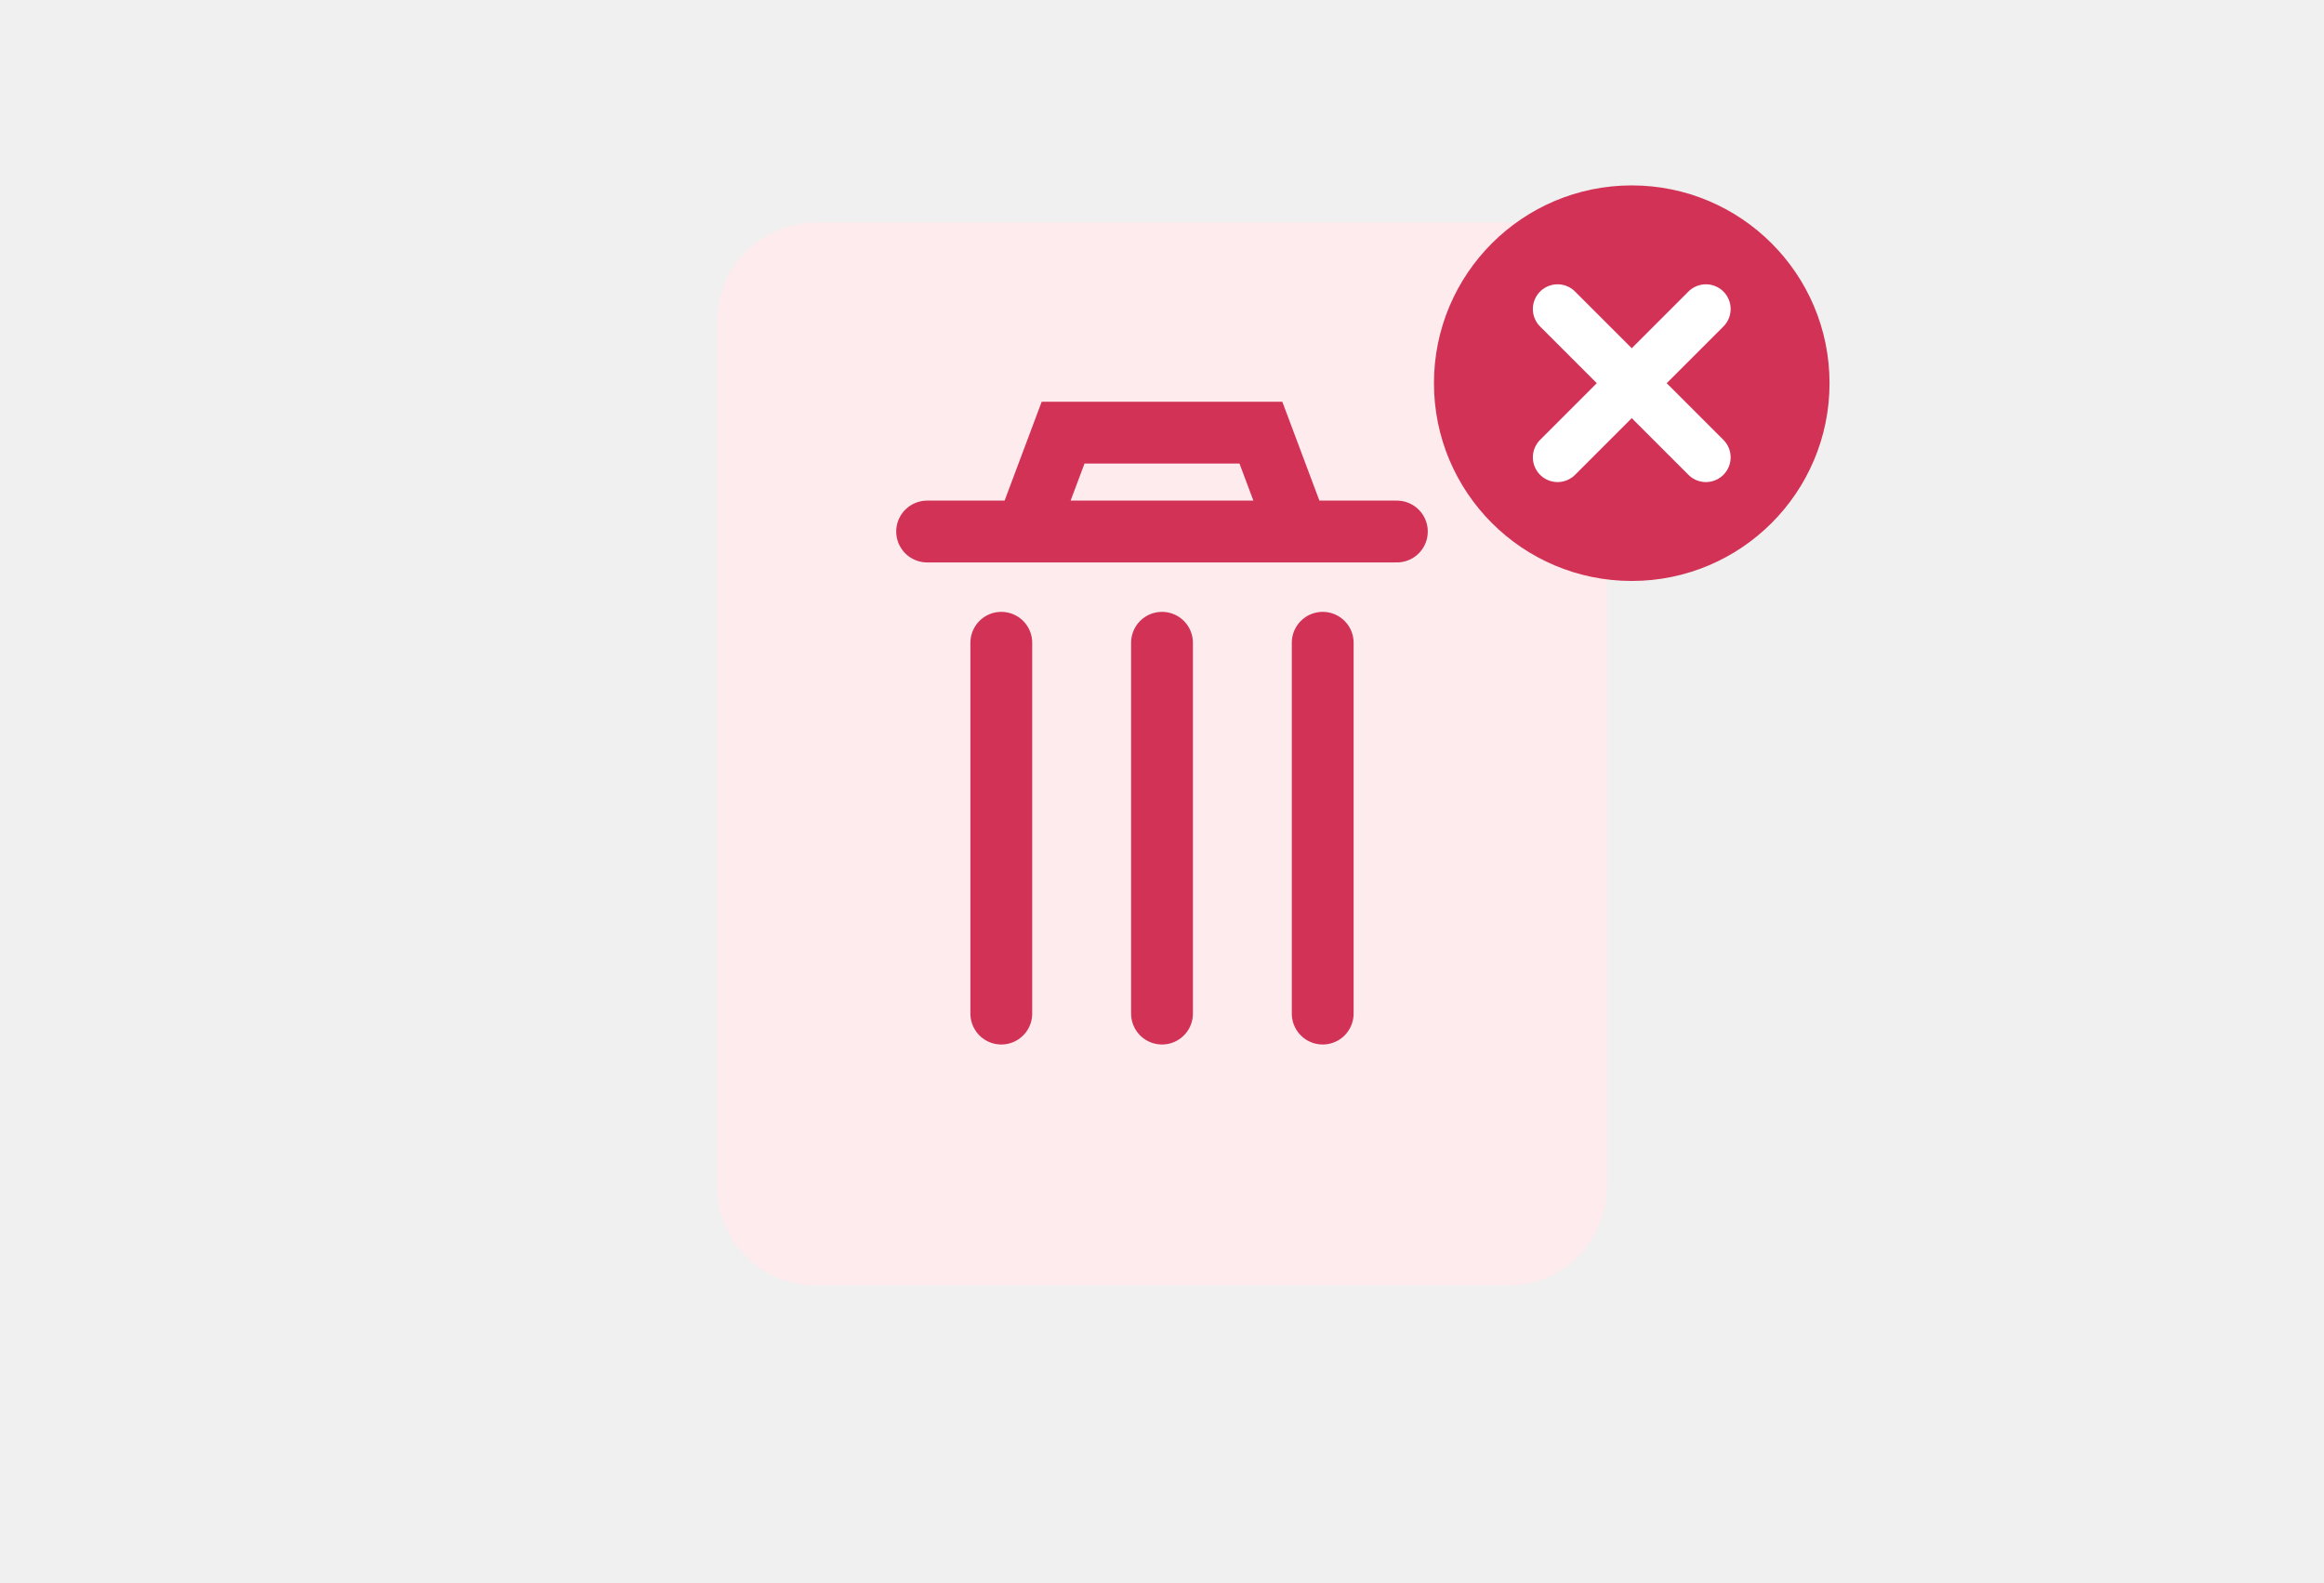
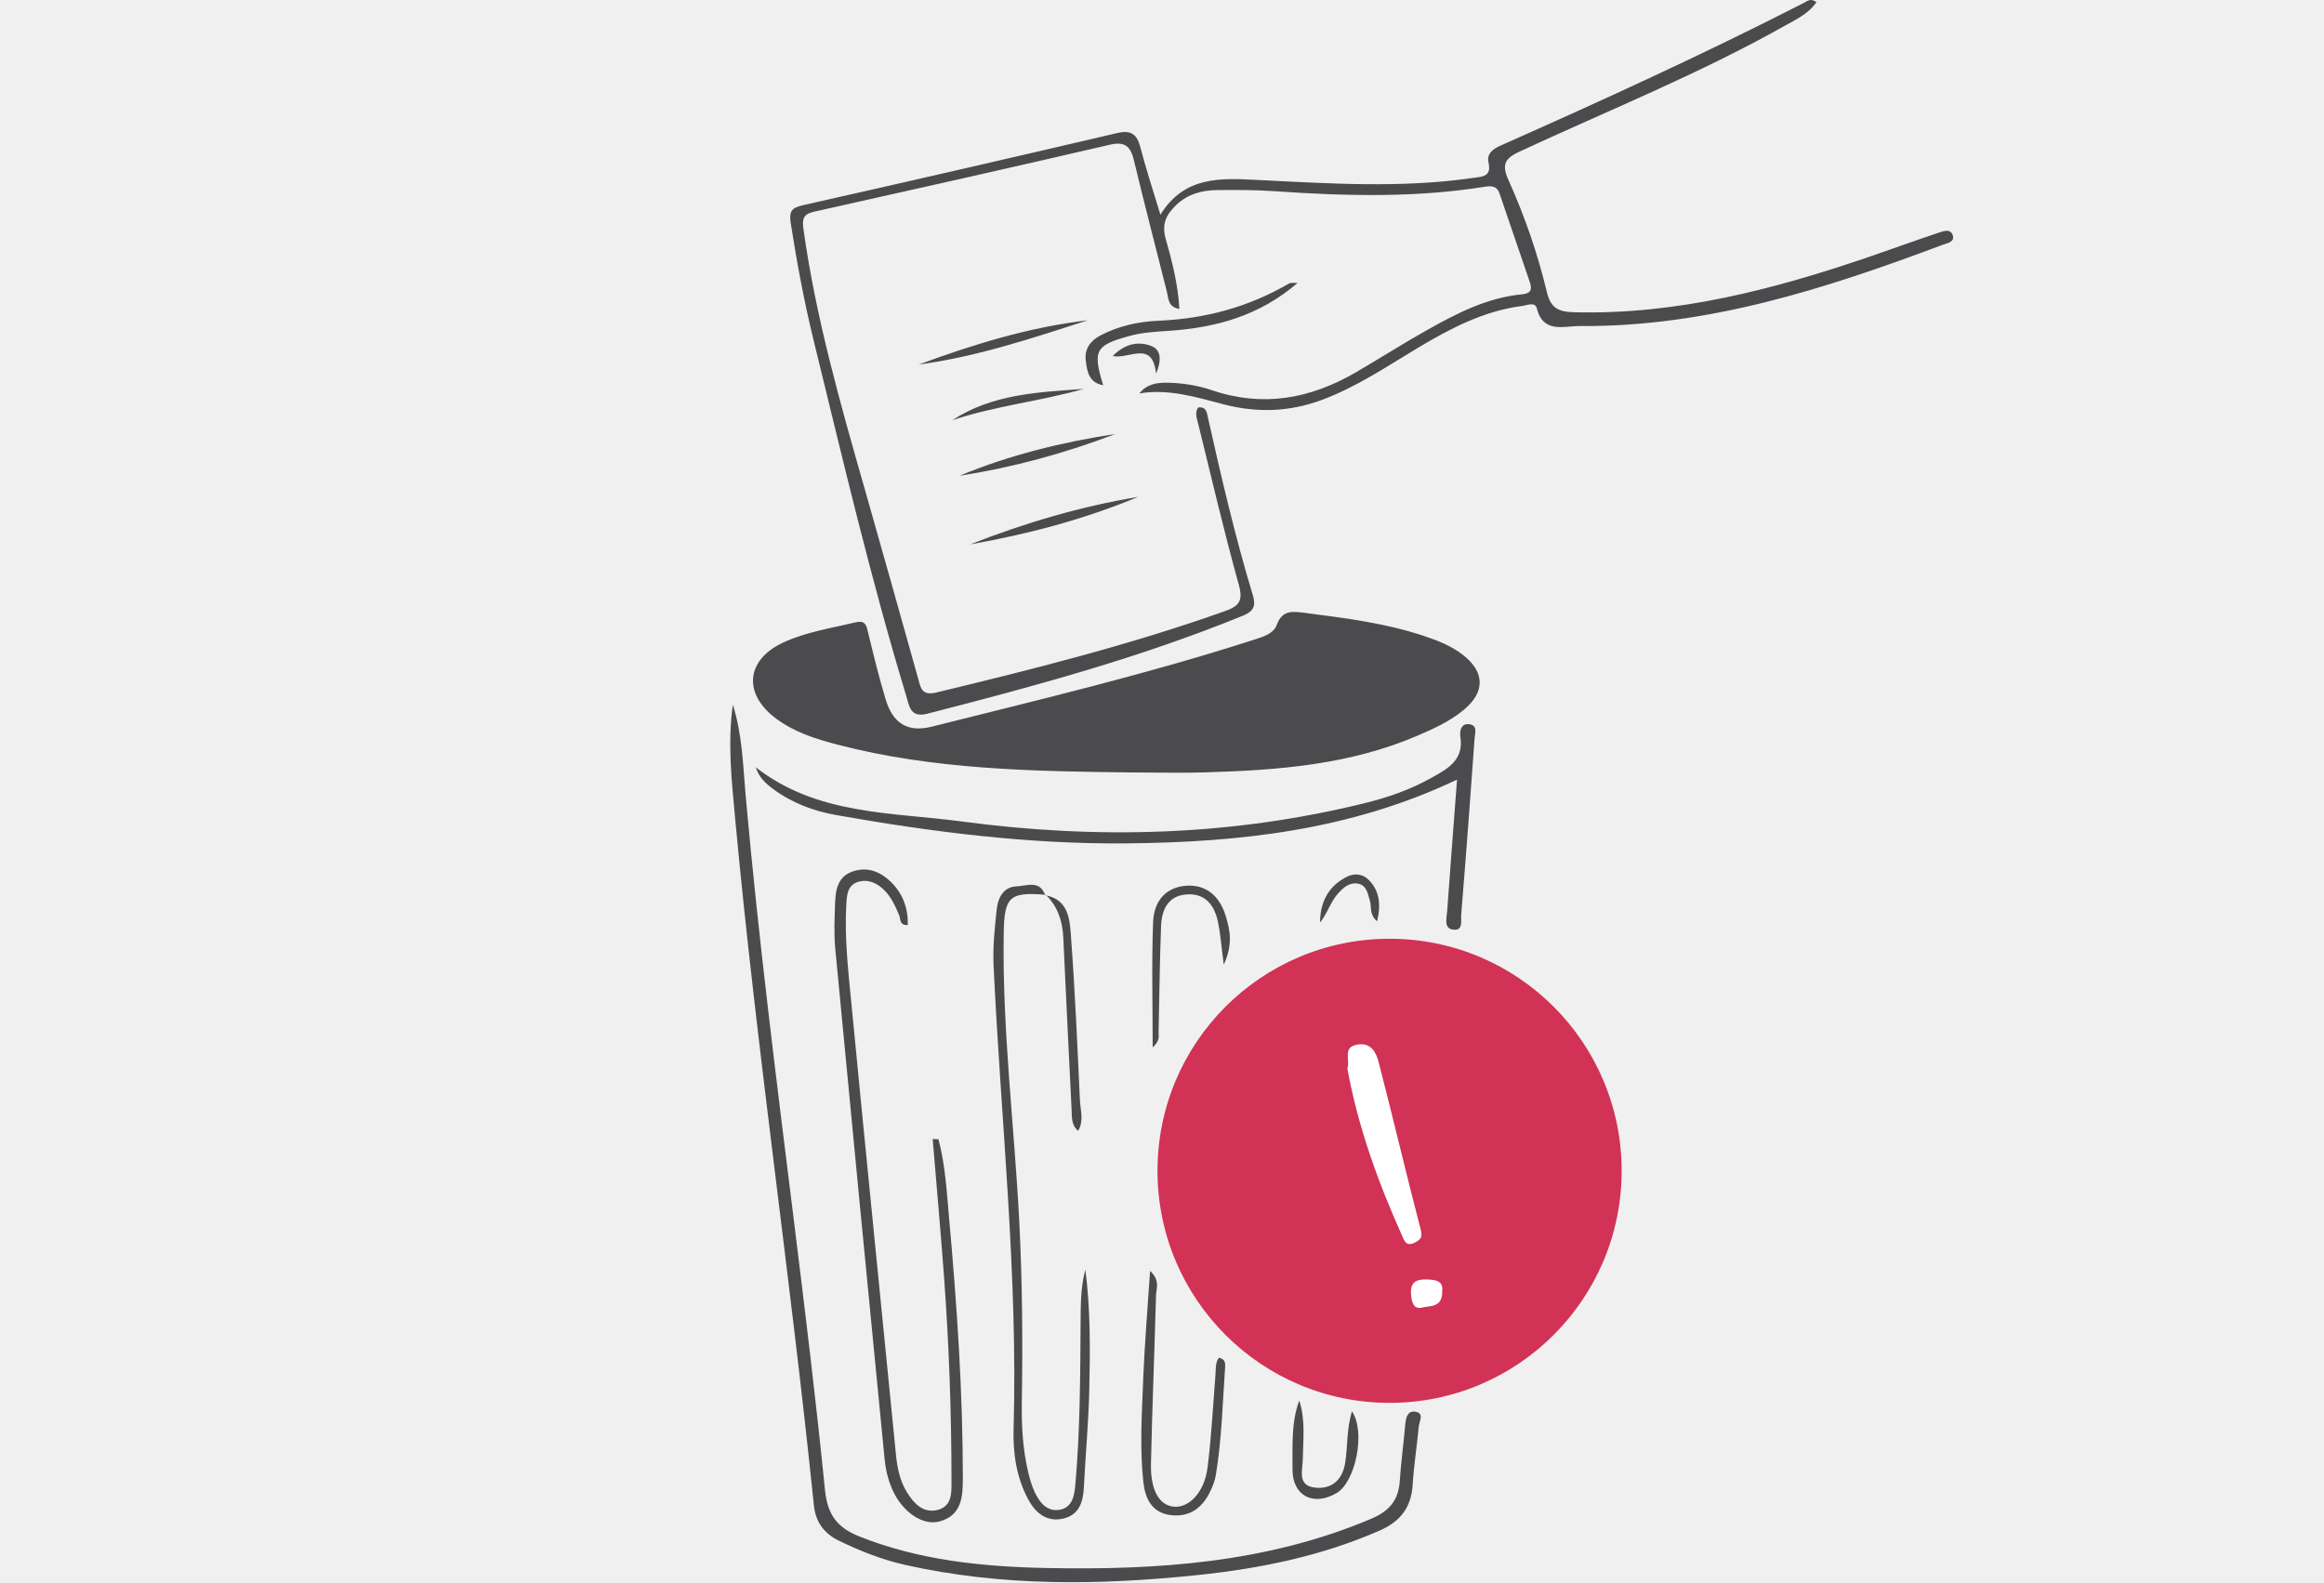
<svg xmlns="http://www.w3.org/2000/svg" width="188" height="128" viewBox="0 0 188 128" fill="none">
-   <rect x="58" y="18" width="72" height="86" rx="8" fill="#FDEBED" />
-   <path d="M75 43h38m-30 0 3-8h16l3 8m-24 9v30m13-30v30m13-30v30" stroke="#D13255" stroke-width="5" stroke-linecap="round" />
-   <circle cx="132" cy="31" r="16" fill="#D13255" />
-   <path d="m126 25 12 12m0-12-12 12" stroke="white" stroke-width="4" stroke-linecap="round" />
+   <path d="M93.246 84.736C93.246 81.151 93.151 77.86 93.283 74.579C93.357 72.751 94.448 71.761 95.952 71.656C97.476 71.548 98.621 72.386 99.145 74.072C99.503 75.221 99.757 76.393 98.996 78.039C98.804 76.572 98.733 75.569 98.53 74.589C98.253 73.264 97.533 72.268 96.033 72.356C94.486 72.447 93.975 73.596 93.925 74.927C93.813 77.782 93.79 80.644 93.722 83.499C93.715 83.813 93.871 84.161 93.246 84.736ZM108.258 72.264C108.68 71.795 109.177 71.376 109.832 71.484C110.569 71.605 110.64 72.305 110.822 72.893C110.971 73.373 110.748 73.987 111.403 74.531C111.728 73.15 111.589 72.051 110.711 71.173C110.207 70.669 109.521 70.615 108.846 70.984C107.399 71.768 106.798 73.038 106.785 74.633C107.389 73.889 107.626 72.96 108.254 72.264H108.258ZM92.479 111.624C92.367 114.364 92.198 117.118 92.485 119.855C92.627 121.203 93.158 122.403 94.742 122.578C96.287 122.751 97.297 121.95 97.925 120.608C98.115 120.206 98.283 119.777 98.354 119.341C98.831 116.463 98.902 113.547 99.104 110.641C99.128 110.31 99.135 109.948 98.598 109.84C98.304 110.246 98.361 110.742 98.324 111.219C98.125 113.729 98 116.253 97.682 118.747C97.432 120.713 96.202 121.994 94.979 121.892C93.779 121.794 93.06 120.571 93.107 118.405C93.208 113.871 93.394 109.337 93.516 104.806C93.533 104.235 93.874 103.596 93.036 102.816C92.833 105.934 92.59 108.779 92.475 111.628L92.479 111.624ZM105.105 113.307C105.619 114.898 105.413 116.483 105.389 118.064C105.376 118.949 104.926 120.173 106.345 120.345C107.7 120.51 108.589 119.743 108.812 118.378C109.035 117.013 108.923 115.594 109.369 114.182C110.491 115.824 109.667 119.902 108.109 120.801C106.224 121.889 104.541 121 104.558 118.858C104.575 117 104.433 115.118 105.102 113.303L105.105 113.307ZM59.285 57.019C60.052 59.421 60.103 61.922 60.322 64.385C61.353 75.897 62.806 87.361 64.232 98.829C65.13 106.066 66.012 113.303 66.739 120.558C66.935 122.507 67.702 123.575 69.479 124.285C74.365 126.238 79.484 126.748 84.653 126.853C93.621 127.032 102.48 126.44 110.903 122.879C112.397 122.247 113.13 121.375 113.235 119.808C113.333 118.297 113.542 116.794 113.674 115.283C113.721 114.739 113.836 114.135 114.448 114.202C115.259 114.293 114.809 114.989 114.769 115.419C114.627 116.983 114.373 118.537 114.279 120.102C114.167 121.93 113.306 123.075 111.63 123.812C106.899 125.893 101.916 126.9 96.824 127.43C88.921 128.251 81.031 128.353 73.213 126.599C71.347 126.18 69.58 125.477 67.857 124.639C66.627 124.041 65.975 123.105 65.837 121.767C63.938 103.241 61.197 84.81 59.474 66.263C59.19 63.202 58.849 60.121 59.282 57.016L59.285 57.019ZM75.449 92.145C75.753 95.818 76.085 99.487 76.358 103.16C76.767 108.701 76.973 114.249 76.97 119.804C76.97 120.764 77.034 121.859 75.841 122.156C74.686 122.443 73.942 121.642 73.388 120.76C72.814 119.845 72.591 118.808 72.483 117.73C71.283 105.559 70.05 93.395 68.877 81.222C68.621 78.546 68.306 75.859 68.462 73.16C68.506 72.423 68.553 71.619 69.398 71.352C70.212 71.095 70.939 71.423 71.537 72.018C72.108 72.585 72.422 73.302 72.733 74.028C72.865 74.335 72.743 74.883 73.439 74.835C73.466 73.484 73.04 72.301 72.084 71.362C71.243 70.538 70.212 70.098 69.013 70.49C67.769 70.896 67.59 71.98 67.553 73.072C67.513 74.305 67.452 75.549 67.57 76.772C68.874 90.507 70.209 104.238 71.553 117.97C71.651 118.973 71.885 119.96 72.365 120.869C73.186 122.43 74.709 123.423 75.973 123.092C77.794 122.612 77.889 121.112 77.889 119.602C77.889 112.584 77.412 105.586 76.781 98.602C76.588 96.453 76.477 94.27 75.916 92.165C75.763 92.159 75.608 92.155 75.456 92.149L75.449 92.145ZM117.06 73.781C117.019 74.356 116.759 75.194 117.688 75.217C118.367 75.234 118.168 74.437 118.202 74.021C118.593 69.267 118.945 64.51 119.286 59.752C119.32 59.296 119.567 58.621 118.776 58.583C118.168 58.553 118.073 59.192 118.134 59.577C118.441 61.513 117.097 62.202 115.752 62.952C114.073 63.892 112.278 64.51 110.42 64.969C99.652 67.632 88.765 67.922 77.814 66.459C72.101 65.696 66.1 65.956 61.14 62.074C61.39 62.888 61.944 63.388 62.556 63.841C64.076 64.966 65.809 65.615 67.644 65.939C75.392 67.311 83.204 68.301 91.07 68.23C100.182 68.149 109.2 67.196 117.867 63.071C117.59 66.75 117.316 70.264 117.063 73.781H117.06ZM84.555 72.426C84.109 71.149 83.008 71.686 82.217 71.71C81.163 71.744 80.72 72.66 80.626 73.589C80.467 75.092 80.305 76.616 80.376 78.12C80.964 90.615 82.352 103.076 81.994 115.615C81.94 117.571 82.224 119.551 83.19 121.325C83.802 122.447 84.738 123.183 86.079 122.838C87.296 122.528 87.62 121.507 87.677 120.355C87.812 117.723 88.056 115.094 88.117 112.459C88.191 109.212 88.218 105.954 87.802 102.714C87.414 104.133 87.424 105.576 87.414 107.019C87.387 111.394 87.373 115.773 86.988 120.139C86.91 121.004 86.748 121.936 85.761 122.132C84.721 122.338 84.113 121.575 83.707 120.723C83.471 120.223 83.312 119.673 83.183 119.132C82.737 117.263 82.629 115.354 82.66 113.449C82.737 108.566 82.704 103.687 82.454 98.812C82.052 91.023 81.065 83.269 81.197 75.454C81.244 72.528 81.687 72.149 84.592 72.389L84.555 72.426ZM84.596 72.386C85.572 73.335 85.954 74.521 86.015 75.859C86.228 80.502 86.461 85.141 86.687 89.78C86.718 90.378 86.647 91.01 87.218 91.483C87.701 90.659 87.397 89.821 87.36 89.016C87.154 84.6 86.968 80.181 86.637 75.772C86.535 74.41 86.468 72.778 84.559 72.426C84.559 72.426 84.596 72.389 84.599 72.386H84.596ZM97.665 62.479C103.46 62.307 109.211 61.854 114.637 59.529C115.982 58.955 117.313 58.347 118.441 57.404C120.175 55.951 120.107 54.323 118.293 52.941C117.387 52.252 116.343 51.839 115.279 51.478C112.123 50.413 108.839 50.005 105.555 49.582C104.554 49.454 103.733 49.329 103.281 50.562C103.021 51.268 102.196 51.508 101.5 51.734C92.904 54.512 84.119 56.593 75.365 58.789C73.422 59.276 72.233 58.519 71.648 56.59C71.111 54.823 70.675 53.022 70.236 51.224C70.091 50.636 70.043 50.147 69.195 50.353C67.232 50.822 65.218 51.123 63.373 51.974C60.333 53.377 60.082 56.134 62.789 58.141C64.255 59.229 65.972 59.779 67.712 60.232C75.551 62.28 83.582 62.398 91.607 62.493C93.627 62.493 95.651 62.543 97.668 62.483L97.665 62.479ZM92.161 31.84C92.769 31.07 93.567 30.951 94.404 30.962C95.648 30.978 96.874 31.174 98.043 31.57C102.162 32.972 106.007 32.262 109.673 30.127C111.613 28.998 113.505 27.789 115.461 26.691C117.86 25.343 120.31 24.079 123.114 23.812C123.837 23.744 123.962 23.43 123.756 22.829C122.942 20.443 122.121 18.058 121.31 15.669C121.104 15.057 120.695 15.014 120.117 15.108C114.481 16.01 108.822 15.865 103.156 15.47C101.591 15.361 100.013 15.361 98.442 15.378C97.239 15.392 96.104 15.693 95.192 16.547C94.384 17.308 93.942 18.068 94.303 19.338C94.817 21.143 95.293 22.994 95.408 24.994C94.472 24.836 94.533 24.153 94.394 23.596C93.506 20.061 92.583 16.537 91.735 12.993C91.465 11.868 91.039 11.415 89.779 11.709C81.808 13.561 73.821 15.351 65.833 17.132C64.941 17.331 64.887 17.767 64.999 18.561C65.995 25.694 67.962 32.597 69.935 39.5C71.398 44.619 72.827 49.748 74.267 54.873C74.48 55.634 74.537 56.316 75.767 56.019C83.619 54.127 91.445 52.16 99.067 49.45C100.23 49.038 100.581 48.633 100.213 47.305C99.01 42.987 98 38.615 96.922 34.263C96.817 33.837 96.635 33.401 96.922 32.969C97.594 32.871 97.628 33.391 97.722 33.81C98.8 38.625 99.919 43.429 101.348 48.153C101.612 49.028 101.412 49.457 100.54 49.812C92.262 53.194 83.66 55.522 75.02 57.739C73.628 58.097 73.561 57.12 73.307 56.289C70.425 46.788 68.168 37.121 65.806 27.488C65.046 24.383 64.465 21.237 63.971 18.078C63.826 17.152 63.978 16.821 64.938 16.605C73.415 14.699 81.886 12.753 90.347 10.77C91.495 10.499 91.975 10.844 92.256 11.935C92.702 13.669 93.269 15.368 93.871 17.365C95.824 14.226 98.753 14.409 101.706 14.557C107.535 14.848 113.363 15.236 119.181 14.392C119.938 14.284 120.675 14.294 120.411 13.138C120.242 12.405 120.827 12.027 121.415 11.767C129.666 8.1 137.876 4.353 145.915 0.238C146.178 0.103 146.482 -0.188 146.942 0.177C146.3 1.116 145.296 1.569 144.371 2.09C137.468 5.975 130.122 8.925 122.952 12.25C121.709 12.827 121.465 13.314 122.033 14.578C123.344 17.494 124.392 20.524 125.135 23.636C125.449 24.947 126.091 25.231 127.355 25.262C135.69 25.471 143.58 23.393 151.361 20.724C153.162 20.105 154.953 19.45 156.761 18.849C157.153 18.717 157.751 18.463 157.953 18.99C158.183 19.592 157.511 19.669 157.132 19.811C147.651 23.373 138.052 26.464 127.764 26.377C126.537 26.366 124.838 27.008 124.317 24.937C124.179 24.393 123.527 24.701 123.114 24.755C120.04 25.157 117.36 26.552 114.748 28.113C112.201 29.637 109.744 31.31 106.923 32.357C104.291 33.334 101.676 33.408 98.993 32.712C96.773 32.137 94.563 31.431 92.158 31.83L92.161 31.84ZM104.973 22.886C101.868 25.559 98.365 26.498 94.611 26.762C93.546 26.836 92.485 26.88 91.445 27.16C88.61 27.927 88.37 28.326 89.242 31.168C88.046 30.945 87.941 29.999 87.833 29.171C87.711 28.252 88.194 27.569 89.025 27.133C90.499 26.363 92.11 26.015 93.725 25.947C97.506 25.789 101.024 24.836 104.288 22.927C104.406 22.859 104.588 22.903 104.977 22.883L104.973 22.886ZM92.066 40.199C87.671 42.031 83.123 43.22 78.47 44.044C82.883 42.311 87.407 40.973 92.066 40.199ZM74.328 29.492C78.764 27.85 83.275 26.464 88.005 25.91C83.515 27.353 79.041 28.857 74.328 29.492ZM90.235 35.107C86.13 36.678 81.933 37.817 77.612 38.493C81.673 36.803 85.917 35.773 90.235 35.107ZM87.667 31.462C84.16 32.465 80.507 32.83 77.037 33.996C80.271 31.874 83.988 31.732 87.667 31.462ZM93.519 30.232C93.235 27.485 91.343 29.073 90.012 28.806C90.995 27.812 92.083 27.579 93.137 27.992C93.982 28.323 93.945 29.221 93.519 30.232Z" fill="#4B4B4D" />
+   <path d="M112.41 113.493C122.778 113.493 131.183 105.088 131.183 94.72C131.183 84.351 122.778 75.946 112.41 75.946C102.041 75.946 93.636 84.351 93.636 94.72C93.636 105.088 102.041 113.493 112.41 113.493Z" fill="#D13255" />
+   <path d="M108.996 86.446C109.244 85.708 108.573 84.719 109.801 84.508C110.934 84.315 111.33 85.168 111.536 85.964C112.687 90.419 113.739 94.897 114.896 99.349C115.054 99.961 115.072 100.205 114.478 100.513C113.757 100.886 113.614 100.398 113.417 99.961C111.456 95.591 109.84 91.103 108.996 86.446ZM115.376 103.509C114.58 103.49 114.085 103.726 114.142 104.648C114.18 105.278 114.326 105.974 115.054 105.781C115.656 105.621 116.726 105.811 116.667 104.416C116.762 103.617 116.127 103.524 115.376 103.509Z" fill="white" />
</svg>
